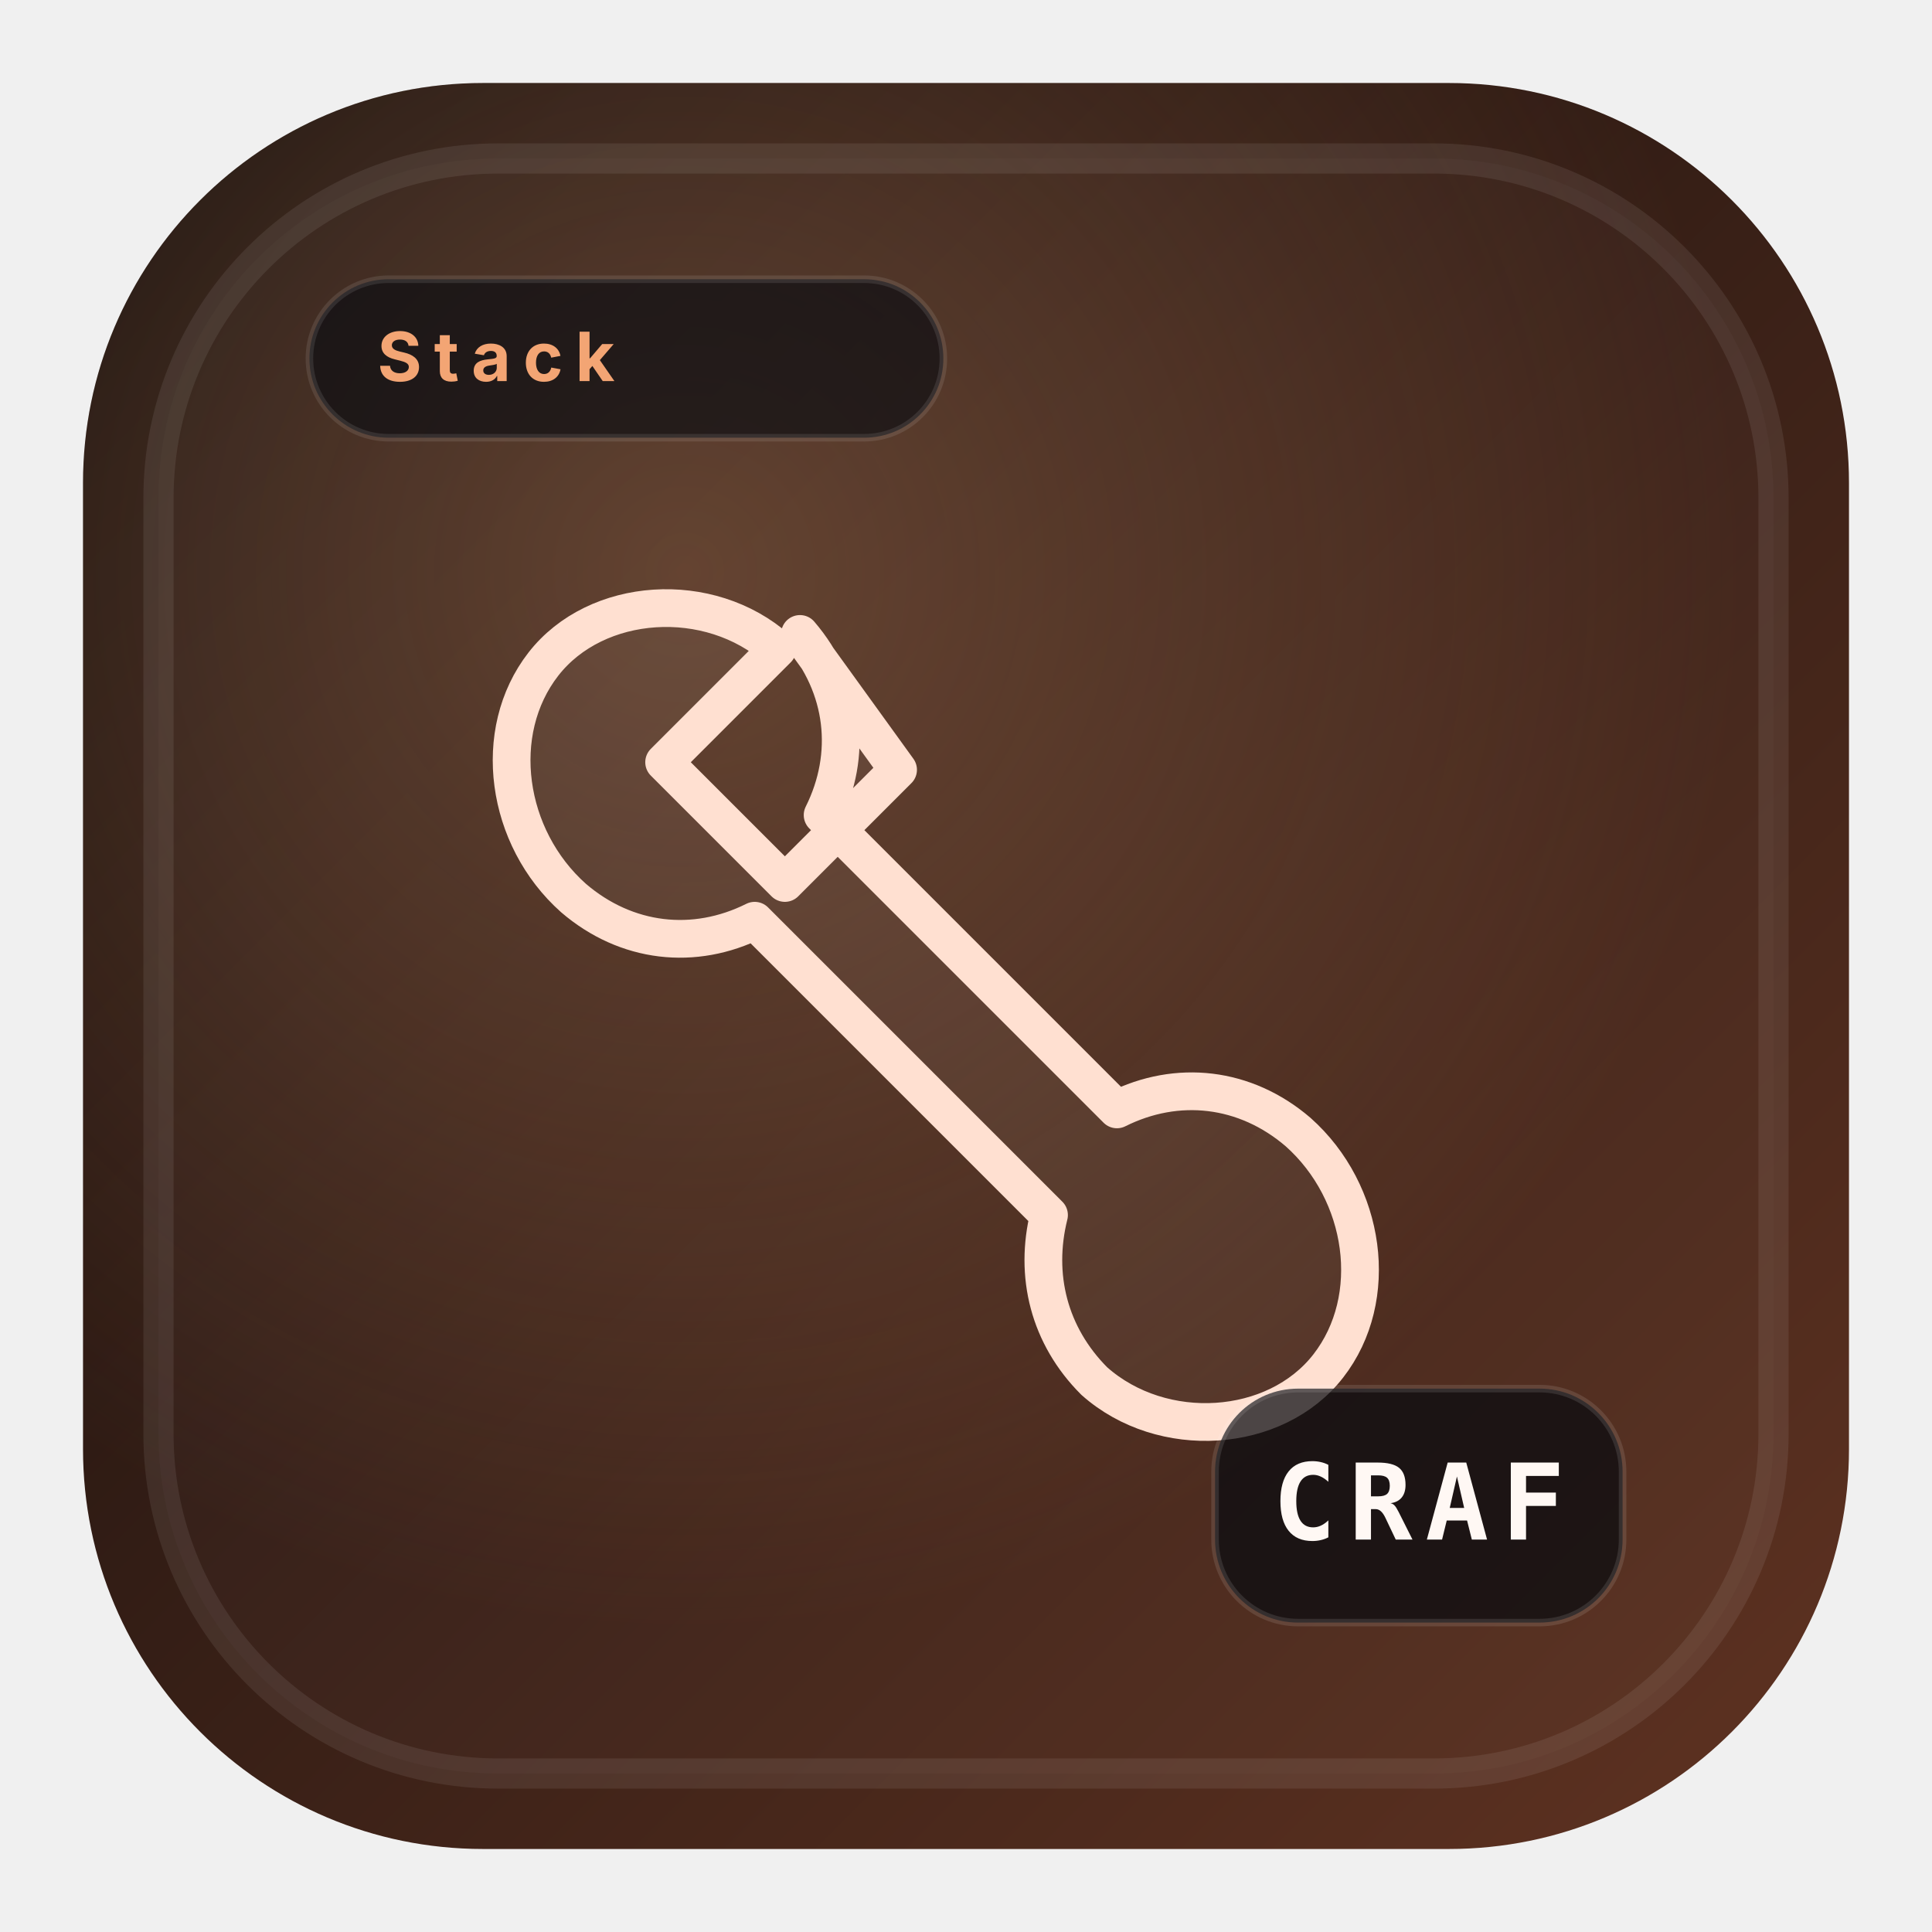
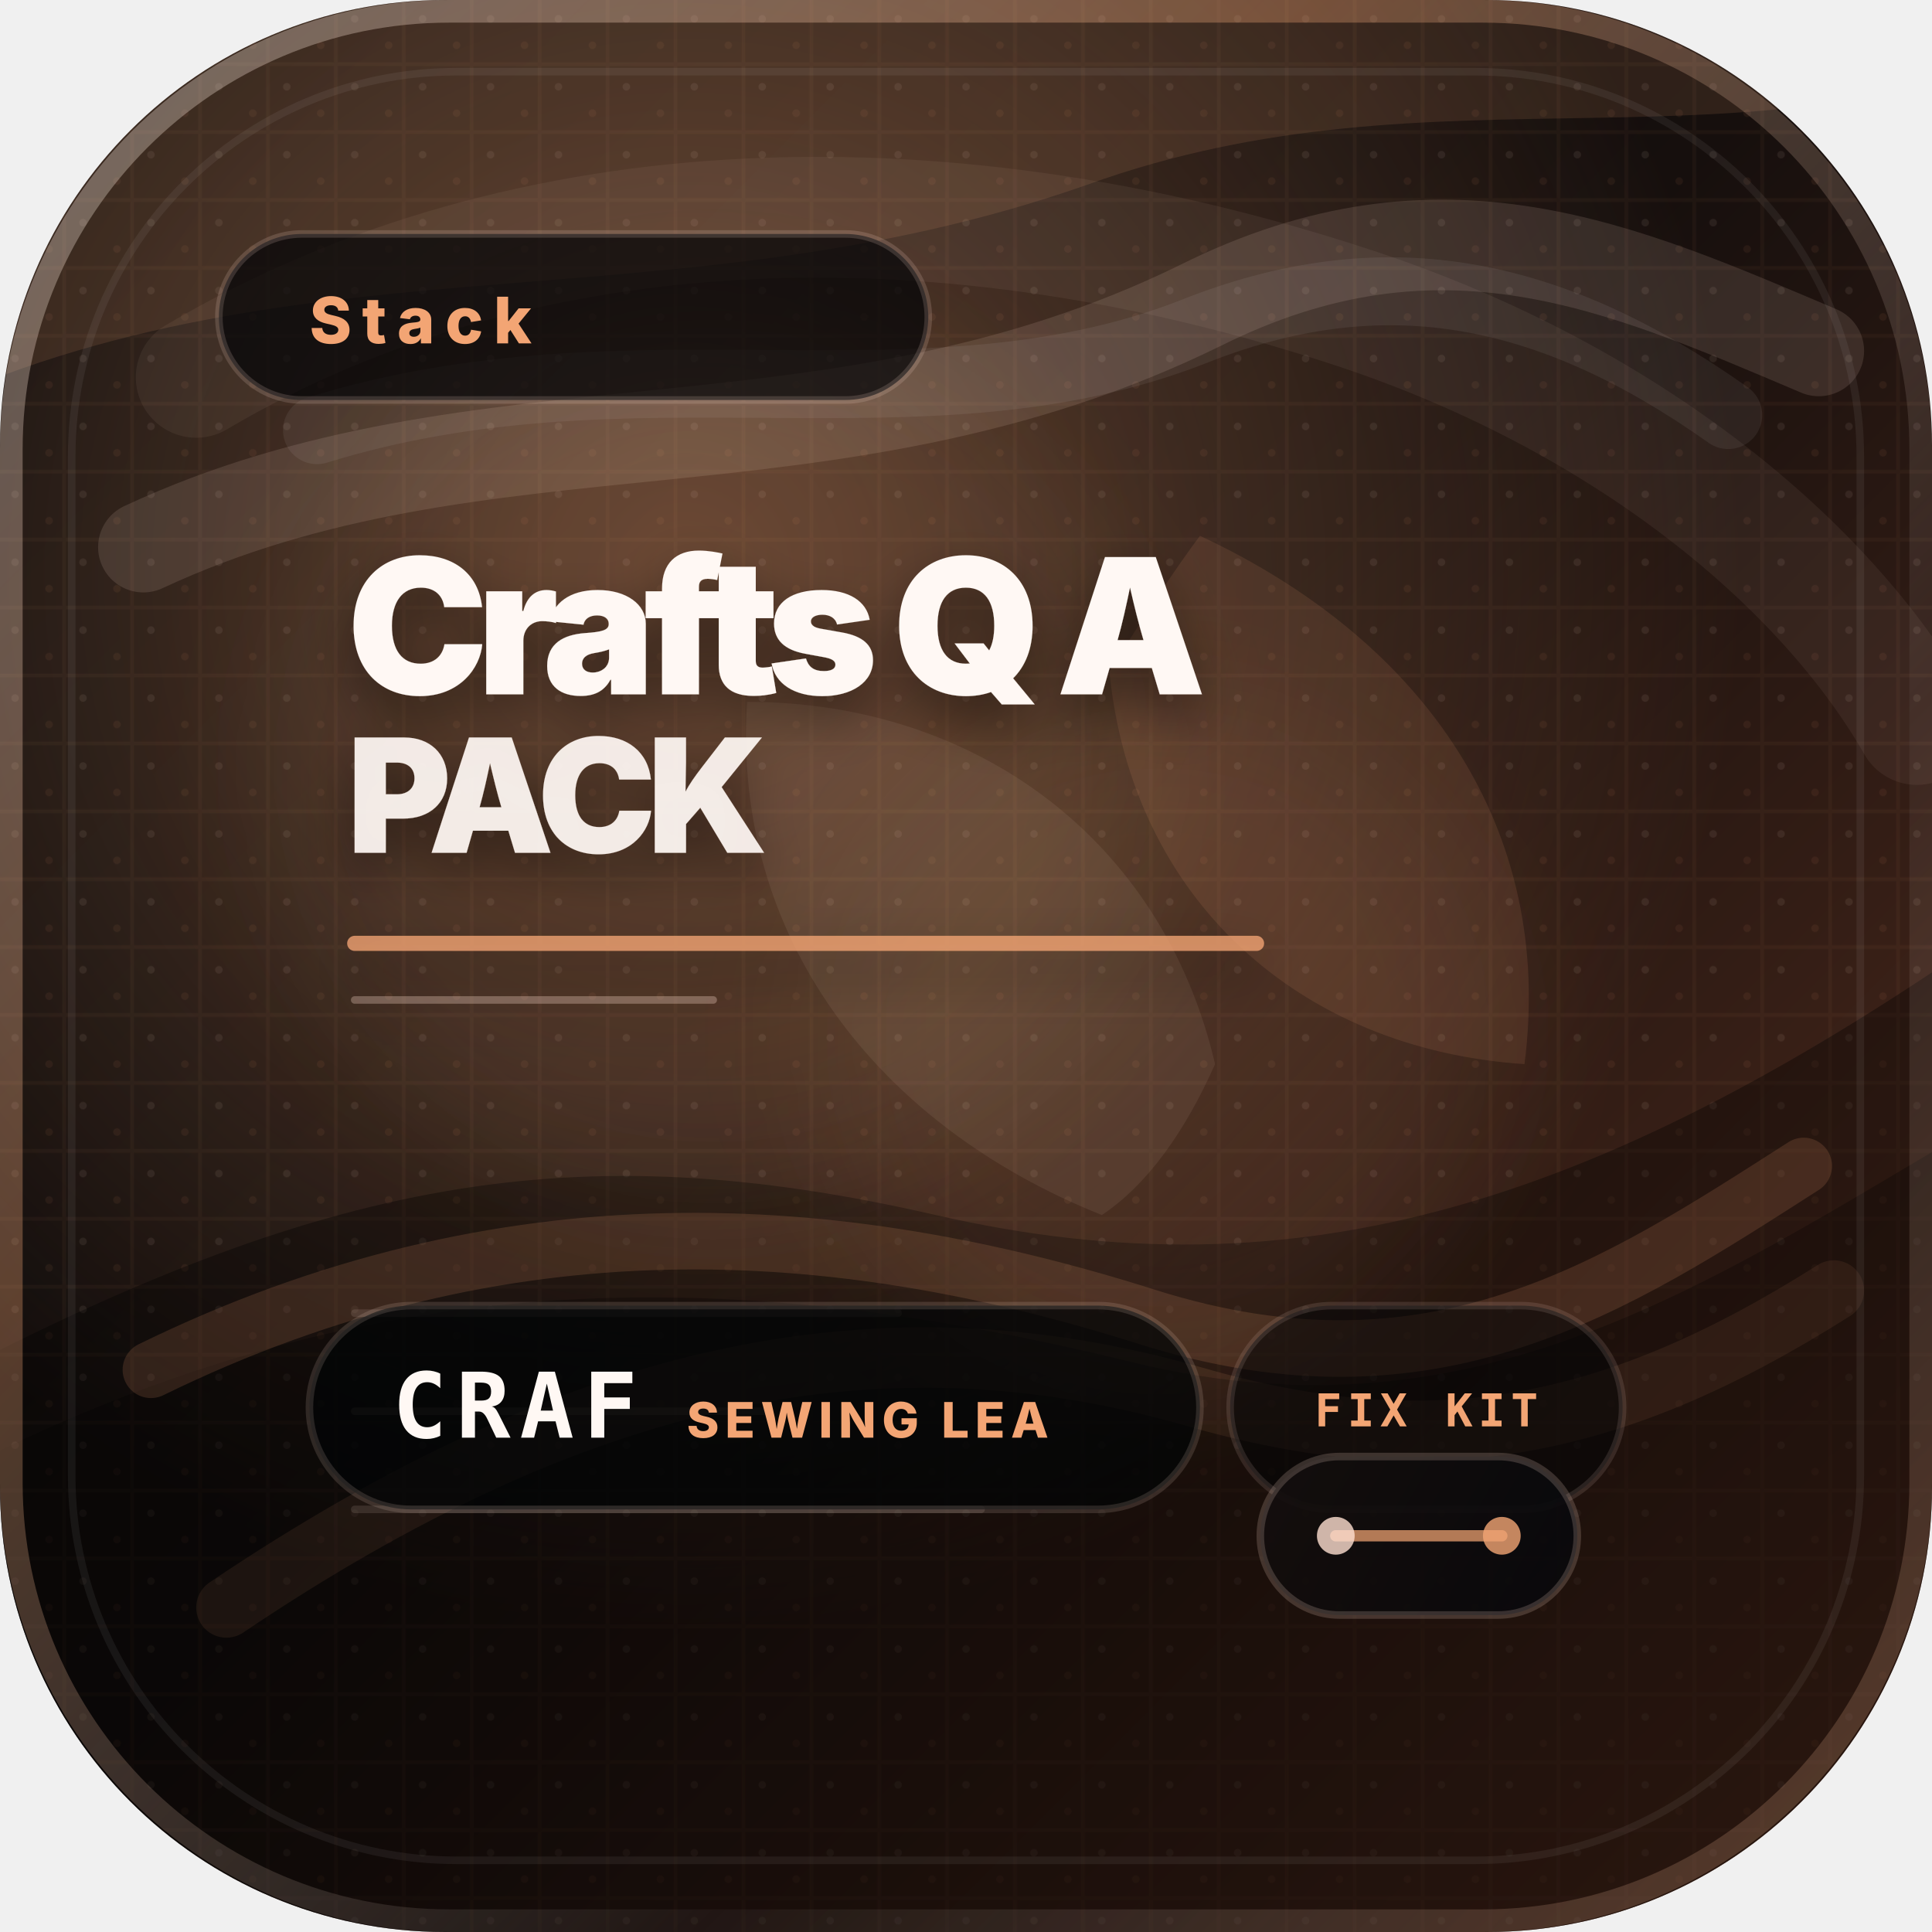
<svg xmlns="http://www.w3.org/2000/svg" width="512" height="512" viewBox="0 0 512 512" fill="none" role="img" aria-label="Crafts Q&amp;A icon">
  <defs>
-     <linearGradient id="bg" x1="56" y1="56" x2="456" y2="456" gradientUnits="userSpaceOnUse">
-       <stop stop-color="#160F0D" />
+     <clipPath id="tileClip">
+       <rect x="0" y="0" width="512" height="512" rx="118" />
+     </clipPath>
+     <linearGradient id="bg" x1="0" y1="0" x2="512" y2="512" gradientUnits="userSpaceOnUse">
+       <stop stop-color="#020406" />
+       <stop offset="0.48" stop-color="#160F0D" />
      <stop offset="1" stop-color="#5A3020" />
    </linearGradient>
+     <linearGradient id="line" x1="128" y1="132" x2="394" y2="386" gradientUnits="userSpaceOnUse">
+       <stop stop-color="#FFE0D1" />
+       <stop offset="0.46" stop-color="#F3A574" />
+       <stop offset="1" stop-color="#F3A574" />
+     </linearGradient>
+     <linearGradient id="rim" x1="0" y1="0" x2="512" y2="512" gradientUnits="userSpaceOnUse">
+       <stop stop-color="#FFFFFF" stop-opacity="0.62" />
+       <stop offset="0.34" stop-color="#F3A574" stop-opacity="0.66" />
+       <stop offset="0.68" stop-color="#FFFFFF" stop-opacity="0.08" />
+       <stop offset="1" stop-color="#F3A574" stop-opacity="0.5" />
+     </linearGradient>
+     <linearGradient id="badge" x1="326" y1="368" x2="434" y2="430" gradientUnits="userSpaceOnUse">
+       <stop stop-color="#160F0D" />
+       <stop offset="1" stop-color="#05070B" />
+     </linearGradient>
+     <linearGradient id="coverGlass" x1="84" y1="106" x2="428" y2="406" gradientUnits="userSpaceOnUse">
+       <stop stop-color="#FFFFFF" stop-opacity="0.08" />
+       <stop offset="0.46" stop-color="#F3A574" stop-opacity="0.025" />
+       <stop offset="1" stop-color="#000000" stop-opacity="0.2" />
+     </linearGradient>
    <radialGradient id="glow" cx="0" cy="0" r="1" gradientUnits="userSpaceOnUse" gradientTransform="translate(180 152) rotate(52) scale(282 282)">
-       <stop stop-color="#F3A574" stop-opacity="0.28" />
+       <stop stop-color="#F3A574" stop-opacity="0.36" />
      <stop offset="1" stop-color="#F3A574" stop-opacity="0" />
    </radialGradient>
+     <pattern id="grain" width="18" height="18" patternUnits="userSpaceOnUse">
+       <path d="M0 17H18M17 0V18" stroke="#F3A574" stroke-opacity="0.08" stroke-width="1" />
+       <circle cx="4" cy="5" r="1" fill="#FFE0D1" fill-opacity="0.14" />
+       <circle cx="13" cy="12" r="1" fill="#F3A574" fill-opacity="0.12" />
+     </pattern>
+     <filter id="glyphGlow" x="-40%" y="-40%" width="180%" height="180%" color-interpolation-filters="sRGB">
+       <feDropShadow dx="0" dy="0" stdDeviation="8" flood-color="#F3A574" flood-opacity="0.42" />
+       <feDropShadow dx="0" dy="16" stdDeviation="18" flood-color="#000000" flood-opacity="0.36" />
+     </filter>
+     <filter id="softBlur" x="-30%" y="-30%" width="160%" height="160%">
+       <feGaussianBlur stdDeviation="18" />
+     </filter>
+     <filter id="titleLift" x="-20%" y="-20%" width="140%" height="140%">
+       <feDropShadow dx="0" dy="6" stdDeviation="7" flood-color="#000000" flood-opacity="0.45" />
+     </filter>
  </defs>
-   <rect x="22" y="22" width="468" height="468" rx="106" fill="url(#bg)" />
-   <rect x="22" y="22" width="468" height="468" rx="106" fill="url(#glow)" />
-   <rect x="42" y="42" width="428" height="428" rx="90" fill="rgba(255,255,255,0.02)" stroke="rgba(255,255,255,0.08)" stroke-width="8" />
-   <path d="M212 168C224 182 226 200 218 216L296 294C312 286 330 288 344 300C362 316 366 344 352 362C338 380 308 382 290 366C278 354 274 338 278 322L200 244C184 252 166 250 152 238C134 222 130 194 144 176C158 158 188 156 206 172L176 202L208 234L238 204L212 168Z" fill="rgba(255,255,255,0.05)" stroke="#FFE0D1" stroke-width="10" stroke-linejoin="round" />
-   <rect x="82" y="74" width="168" height="42" rx="21" fill="rgba(7,10,16,0.64)" stroke="rgba(255,255,255,0.10)" stroke-width="2" />
-   <text x="100" y="101" fill="#F3A574" font-family="Inter, SF Pro Display, Arial, sans-serif" font-size="18" font-weight="700" letter-spacing="0.18em">Stack</text>
-   <rect x="322" y="368" width="108" height="62" rx="22" fill="rgba(7,10,16,0.72)" stroke="rgba(255,255,255,0.11)" stroke-width="2" />
-   <text x="376" y="408" text-anchor="middle" fill="#FFF8F4" font-family="JetBrains Mono, SF Mono, monospace" font-size="28" font-weight="700" letter-spacing="0.12em">CRAF</text>
+   <g clip-path="url(#tileClip)">
+     <rect width="512" height="512" fill="url(#bg)" />
+     <rect width="512" height="512" fill="url(#glow)" />
+     <rect width="512" height="512" fill="url(#grain)" opacity="0.55" />
+     <path d="M-20 368C86 312 152 300 248 322C344 344 424 320 532 244V532H-20V368Z" fill="#000000" opacity="0.34" />
+     <path d="M52 100C140 48 252 46 360 82C432 106 484 150 508 192" stroke="#FFE0D1" stroke-width="32" stroke-linecap="round" opacity="0.06" />
+     <path d="M60 426C152 364 232 346 316 370C378 388 426 380 486 342" stroke="#F3A574" stroke-width="16" stroke-linecap="round" opacity="0.11" />
+     <g opacity="0.94">
+       <path d="M-34 115C72 59 174 89 288 49C382 15 462 49 550 9V-30H-34V115Z" fill="#F3A574" fill-opacity="0.13" />
+       <path d="M-28 399C86 335 186 333 300 361C398 385 462 333 540 289V552H-28V399Z" fill="#000000" fill-opacity="0.27" />
+       <path d="M38 145C128 103 220 129 318 81C382 49 430 71 482 93" fill="none" stroke="#FFE0D1" stroke-opacity="0.13" stroke-width="24" stroke-linecap="round" />
+       <path d="M40 363C134 317 222 323 304 349C380 373 428 341 478 309" fill="none" stroke="#F3A574" stroke-opacity="0.16" stroke-width="15" stroke-linecap="round" />
+       <circle cx="189" cy="203" r="116" fill="#F3A574" fill-opacity="0.08" filter="url(#softBlur)" />
+       <circle cx="307" cy="275" r="88" fill="#F3A574" fill-opacity="0.08" filter="url(#softBlur)" />
+       <path d="M84 114C168 88 244 116 316 88C366 68 410 76 458 110" fill="none" stroke="#FFFFFF" stroke-opacity="0.07" stroke-width="18" stroke-linecap="round" />
+     </g>
+     <g opacity="0.76">
+       <path d="M318 142C378 170 412 220 404 282C344 278 300 238 294 178C304 162 312 150 318 142Z" fill="#F3A574" fill-opacity="0.15" />
+       <path d="M292 322C232 298 194 248 198 186C258 186 308 222 322 282C314 300 304 314 292 322Z" fill="#FFE0D1" fill-opacity="0.1" />
+       <path d="M94 348H238M94 374H204M94 400H260" stroke="#FFE0D1" stroke-opacity="0.16" stroke-width="2" stroke-linecap="round" />
+     </g>
+     <g filter="url(#titleLift)">
+       <text x="92" y="184" fill="#FFF8F4" font-family="Inter, SF Pro Display, Arial, sans-serif" font-size="50" font-weight="900" letter-spacing="-0.06em">Crafts Q A</text>
+       <text x="92" y="226" fill="#FFF8F4" fill-opacity="0.92" font-family="Inter, SF Pro Display, Arial, sans-serif" font-size="42" font-weight="900" letter-spacing="-0.055em">PACK</text>
+       <path d="M94 250H333" stroke="#F3A574" stroke-width="4" stroke-linecap="round" opacity="0.78" />
+       <path d="M94 265H189" stroke="#FFE0D1" stroke-width="2" stroke-linecap="round" opacity="0.28" />
+     </g>
+     <g>
+       <rect x="82" y="346" width="236" height="54" rx="27" fill="#020406" fill-opacity="0.76" stroke="#FFE0D1" stroke-opacity="0.14" stroke-width="2" />
+       <text x="104" y="381" fill="#FFF8F4" font-family="JetBrains Mono, SF Mono, monospace" font-size="24" font-weight="900" letter-spacing="0.1em">CRAF</text>
+       <text x="182" y="381" fill="#F3A574" font-family="Inter, SF Pro Display, Arial, sans-serif" font-size="13" font-weight="800" letter-spacing="0.12em">SEWING LEA</text>
+       <rect x="326" y="346" width="104" height="54" rx="27" fill="#020406" fill-opacity="0.58" stroke="#FFE0D1" stroke-opacity="0.12" stroke-width="2" />
+       <text x="378" y="378" text-anchor="middle" fill="#F3A574" font-family="JetBrains Mono, SF Mono, monospace" font-size="12" font-weight="800" letter-spacing="0.12em">FIX KIT</text>
+     </g>
+     <rect x="58" y="62" width="188" height="44" rx="22" fill="#020406" fill-opacity="0.72" stroke="#FFE0D1" stroke-opacity="0.16" stroke-width="2" />
+     <text x="82" y="91" fill="#F3A574" font-family="Inter, SF Pro Display, Arial, sans-serif" font-size="17" font-weight="800" letter-spacing="0.16em">Stack</text>
+     <rect x="334" y="386" width="84" height="42" rx="21" fill="url(#badge)" fill-opacity="0.92" stroke="#FFE0D1" stroke-opacity="0.18" stroke-width="2" />
+     <path d="M354 407H398" stroke="#F3A574" stroke-opacity="0.72" stroke-width="3" stroke-linecap="round" />
+     <circle cx="354" cy="407" r="5" fill="#FFE0D1" opacity="0.8" />
+     <circle cx="398" cy="407" r="5" fill="#F3A574" opacity="0.8" />
+   </g>
+   <rect x="3" y="3" width="506" height="506" rx="116" stroke="url(#rim)" stroke-opacity="0.5" stroke-width="6" />
+   <rect x="19" y="19" width="474" height="474" rx="102" stroke="#FFFFFF" stroke-opacity="0.06" stroke-width="2" />
</svg>
